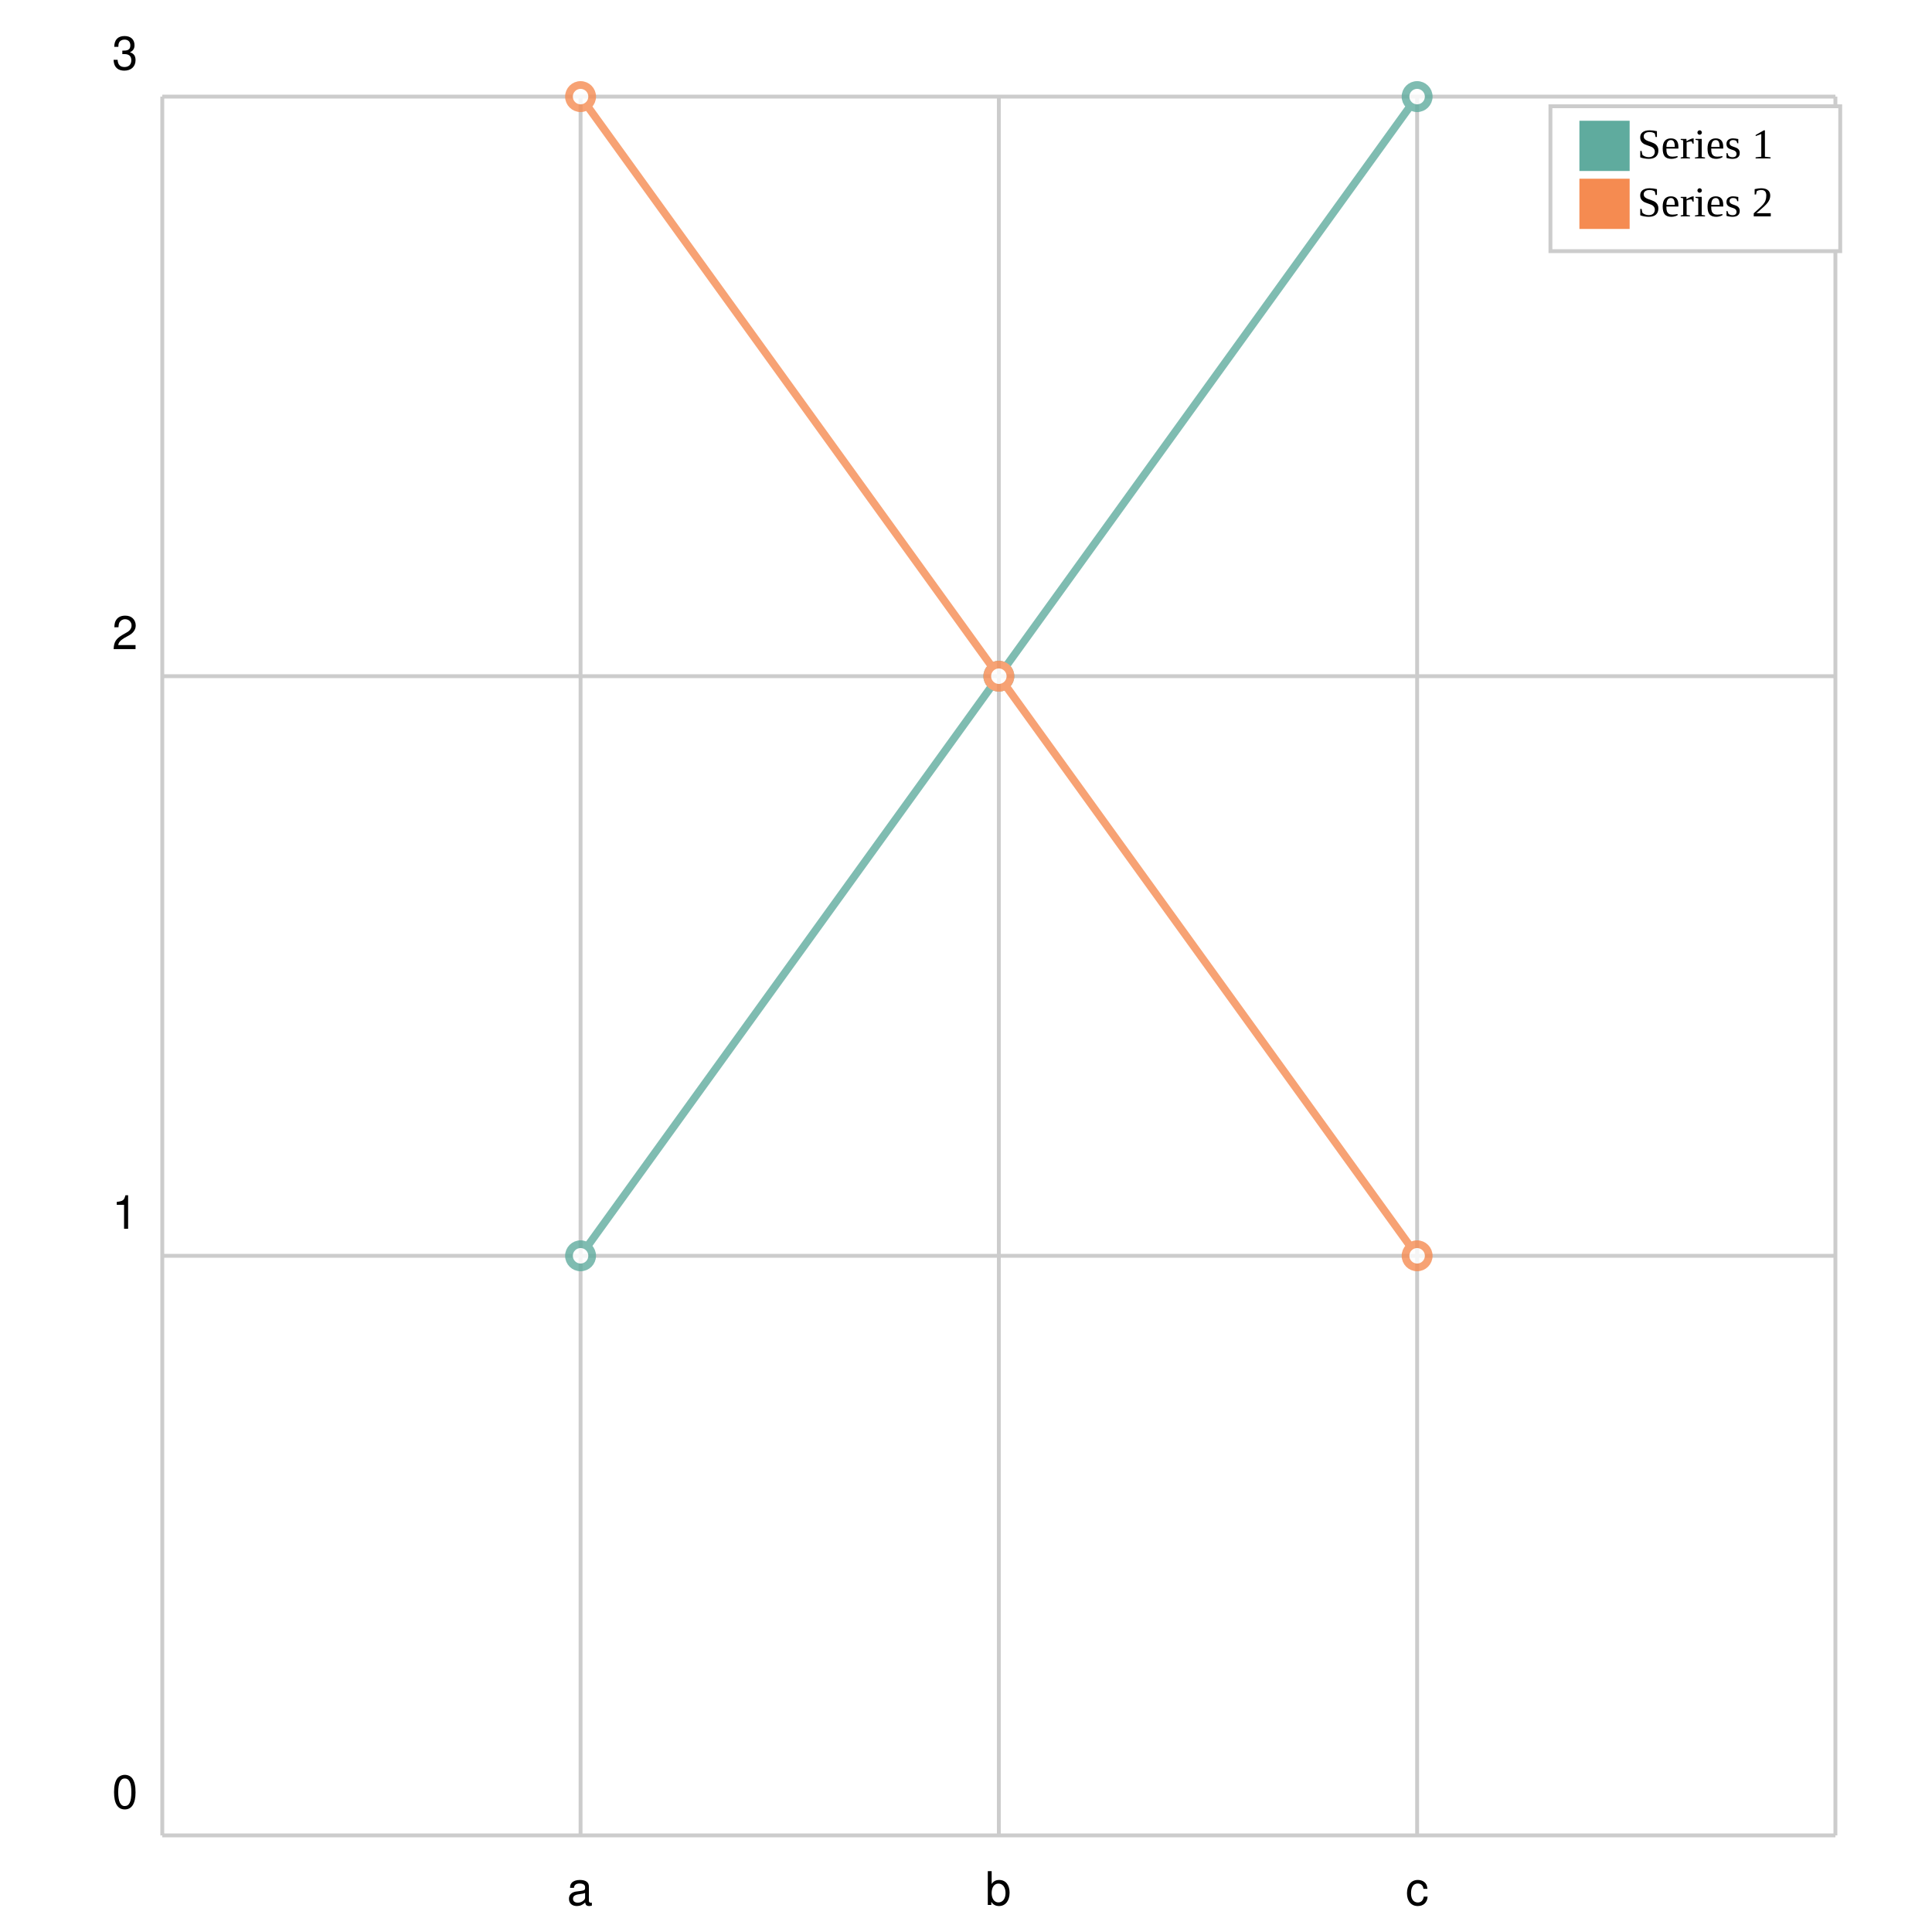
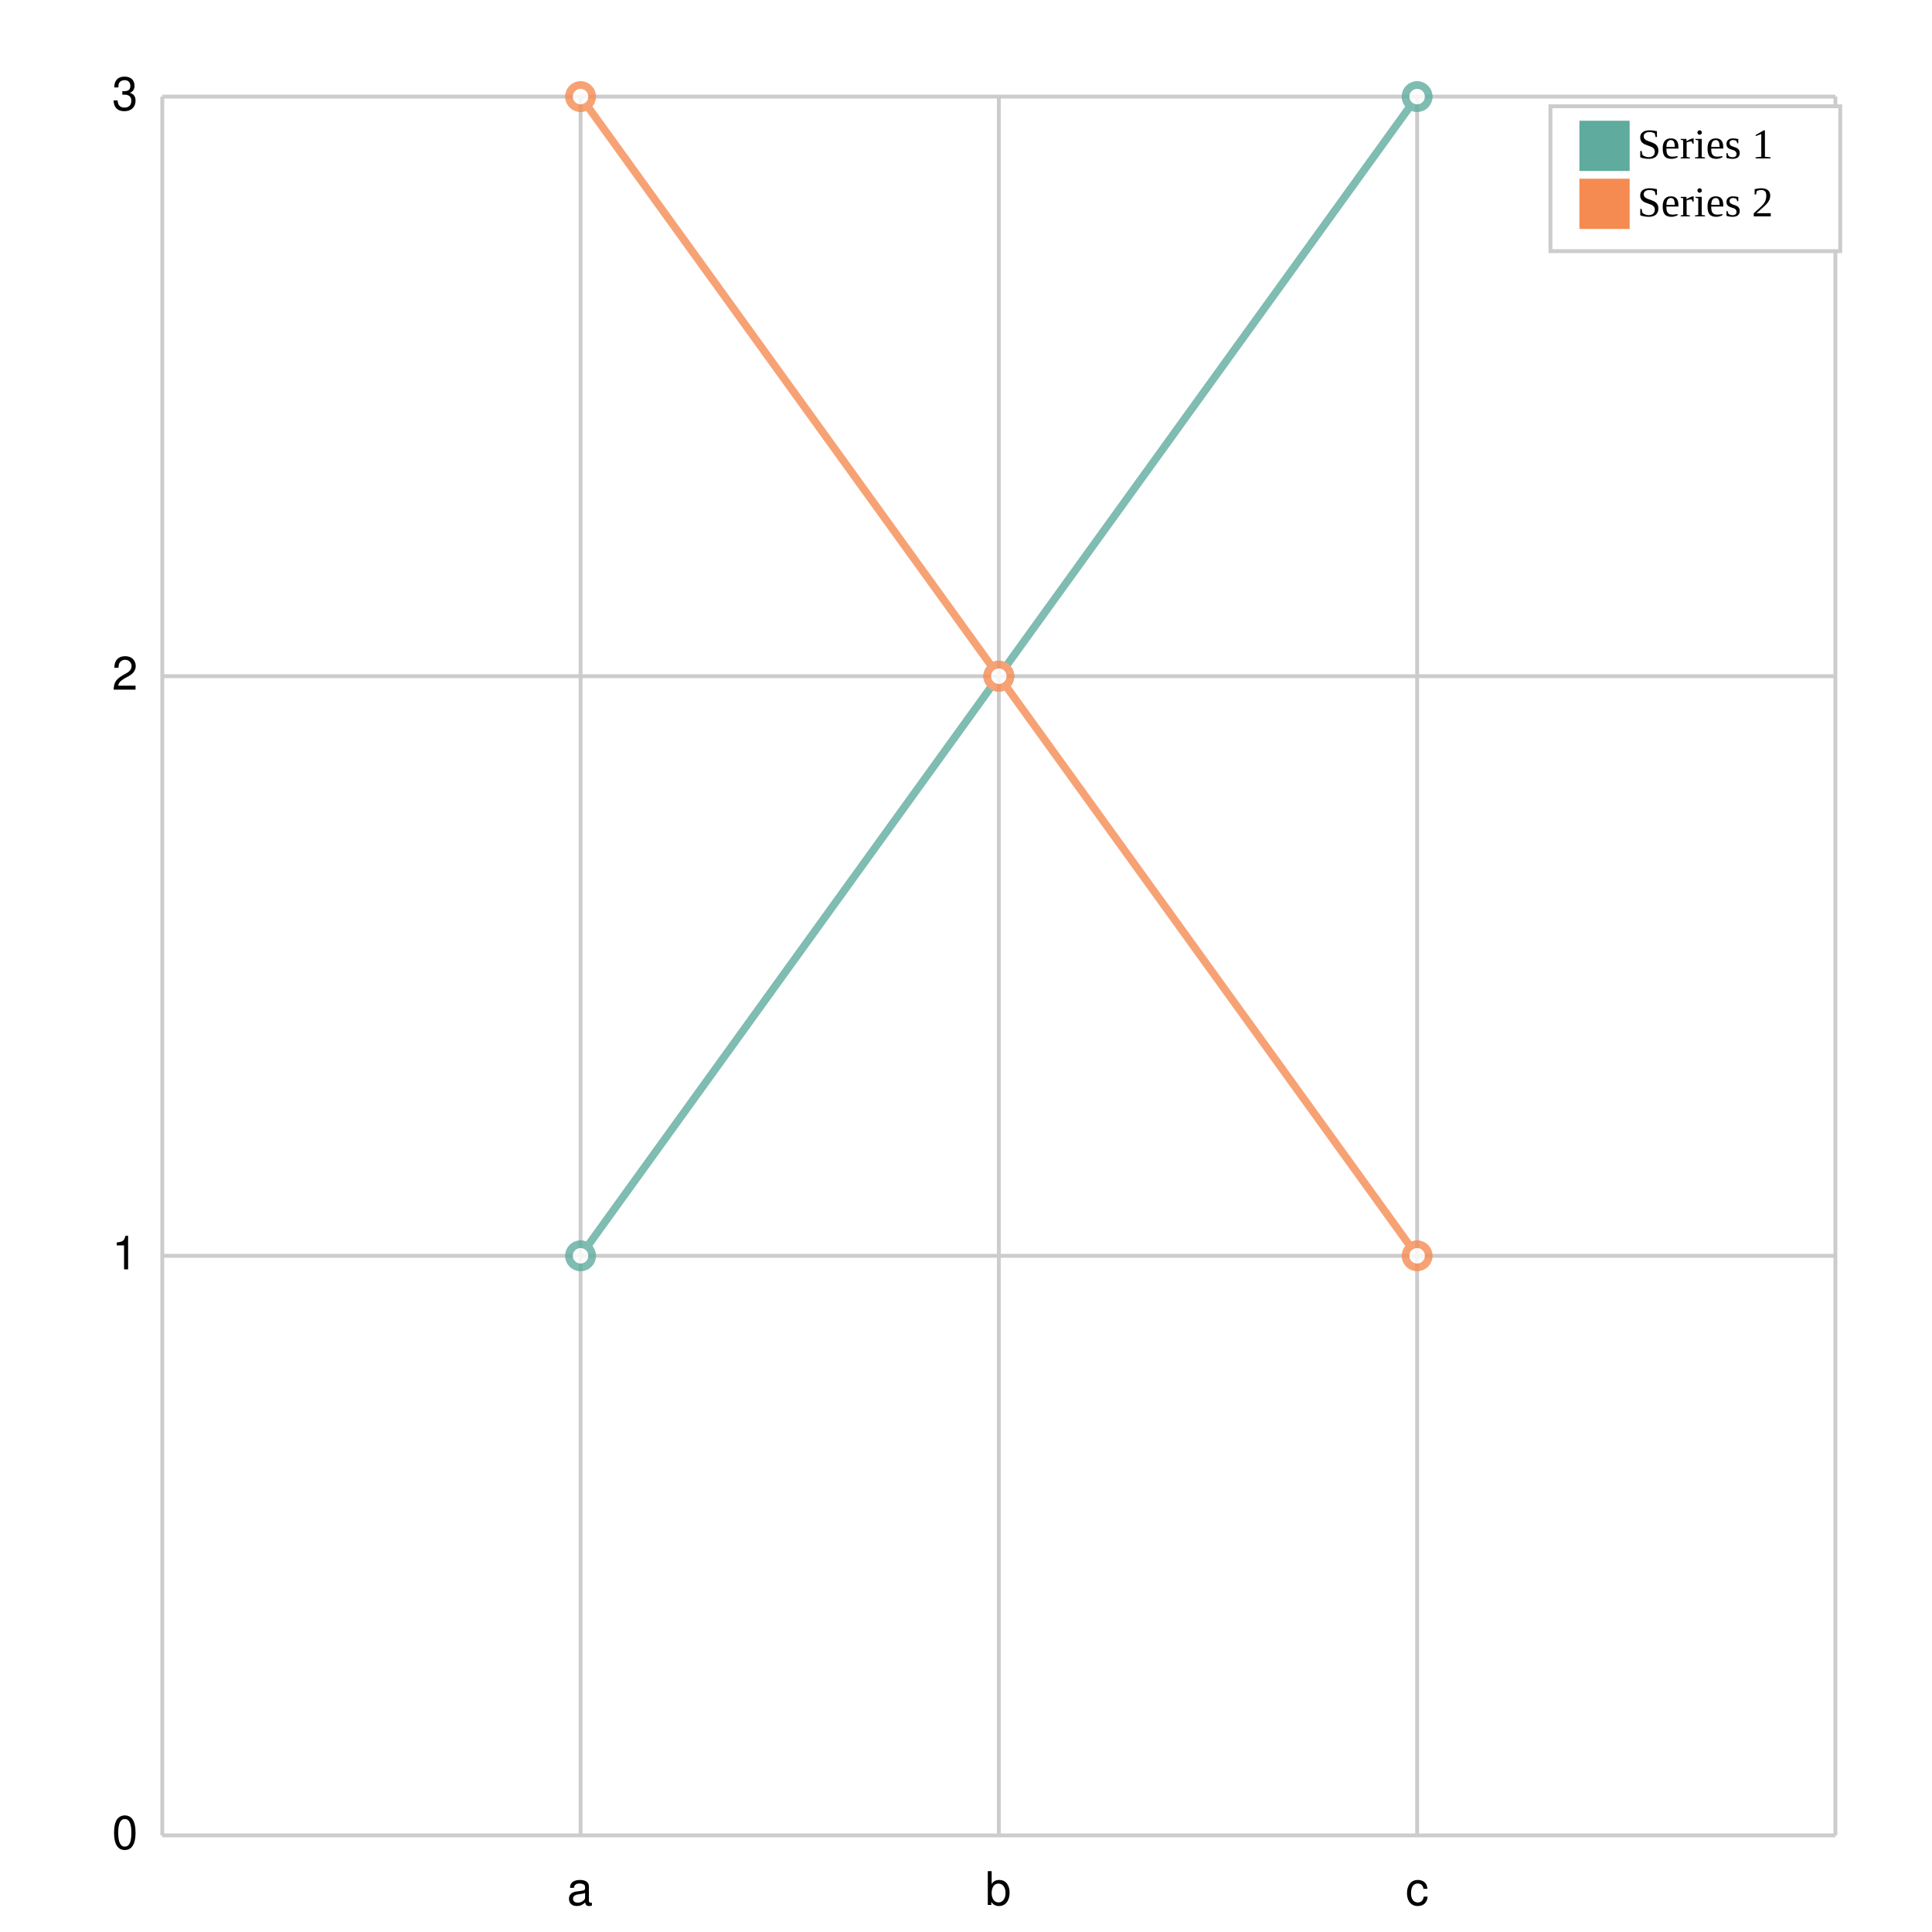
<svg xmlns="http://www.w3.org/2000/svg" width="500" height="500" viewBox="0 0 500 500">
  <path fill="white" d="M0 0 h500 v500 h-500 v-500Z" />
  <g>
-     <path stroke="#CCCCCC" stroke-dasharray="None" d="M0 0.0 h433.0 M0 150.0 h433.0 M0 300.0 h433.0 M0 450.0 h433.0 M0 450.0 h433.0" transform="translate(42.0, 25.0)" />
+     <path stroke="#CCCCCC" stroke-dasharray="None" d="M0 0.0 h433.0 M0 150.0 h433.0 M0 300.0 h433.0 M0 450.0 h433.0" transform="translate(42.0, 25.0)" />
    <g font-size="12" font-family="Helvetica" transform="translate(36.0, 25.0)">
-       <text x="0" y="0.0" transform="translate(-7, -7.0)">3</text>
-       <text x="0" y="150.0" transform="translate(-7, -7.0)">2</text>
-       <text x="0" y="300.0" transform="translate(-7, -7.0)">1</text>
-       <text x="0" y="450.0" transform="translate(-7, -7.0)">0</text>
+       <text x="0" y="0.0" transform="translate(-7, 3.5)">3</text>
+       <text x="0" y="150.0" transform="translate(-7, 3.5)">2</text>
+       <text x="0" y="300.0" transform="translate(-7, 3.5)">1</text>
+       <text x="0" y="450.0" transform="translate(-7, 3.5)">0</text>
    </g>
  </g>
  <g>
    <path stroke="#CCCCCC" stroke-dasharray="None" d="M0.0 0 v450.0 M108.25 0 v450.0 M216.5 0 v450.0 M324.75 0 v450.0 M433.0 0 v450.0" transform="translate(42.0, 25.0)" />
    <g font-size="12" font-family="Helvetica" transform="translate(42.0, 43.0)">
      <text x="0.0" y="450.0" transform="translate(-1.5, 0)"> </text>
      <text x="108.25" y="450.0" transform="translate(-3.5, 0)">a</text>
      <text x="216.5" y="450.0" transform="translate(-3.5, 0)">b</text>
      <text x="324.75" y="450.0" transform="translate(-3.0, 0)">c</text>
      <text x="433.0" y="450.0" transform="translate(-1.5, 0)"> </text>
    </g>
  </g>
  <g opacity="0.8" transform="translate(-25.0, -25.0) rotate(180, 250.0, 250.0) scale(-1, 1) translate(-433.0, 0)">
    <g fill="white" stroke="#5fab9e" stroke-width="2">
      <path d="M108.25 150.0 L216.5 300.0 L324.75 450.0" fill="none" />
      <circle cx="108.25" cy="150.0" r="3" />
      <circle cx="216.5" cy="300.0" r="3" />
      <circle cx="324.75" cy="450.0" r="3" />
    </g>
    <g fill="white" stroke="#f58b51" stroke-width="2">
      <path d="M108.25 450.0 L216.5 300.0 L324.75 150.0" fill="none" />
      <circle cx="108.25" cy="450.0" r="3" />
      <circle cx="216.5" cy="300.0" r="3" />
      <circle cx="324.75" cy="150.0" r="3" />
    </g>
  </g>
  <g>
    <rect transform="translate(-7.5, -3.75)" x="408.75" y="31.25" width="75.0" height="37.5" fill="#ffffff" stroke="#CCCCCC" />
    <g transform="translate(0, 13)">
      <rect y="18.25" x="408.75" width="13" height="13" fill="#5fab9e" />
      <text y="28.0" x="423.75" font-size="11">Series 1</text>
    </g>
    <g transform="translate(0, 15)">
      <rect y="31.25" x="408.75" width="13" height="13" fill="#f58b51" />
      <text y="41.0" x="423.75" font-size="11">Series 2</text>
    </g>
  </g>
</svg>
